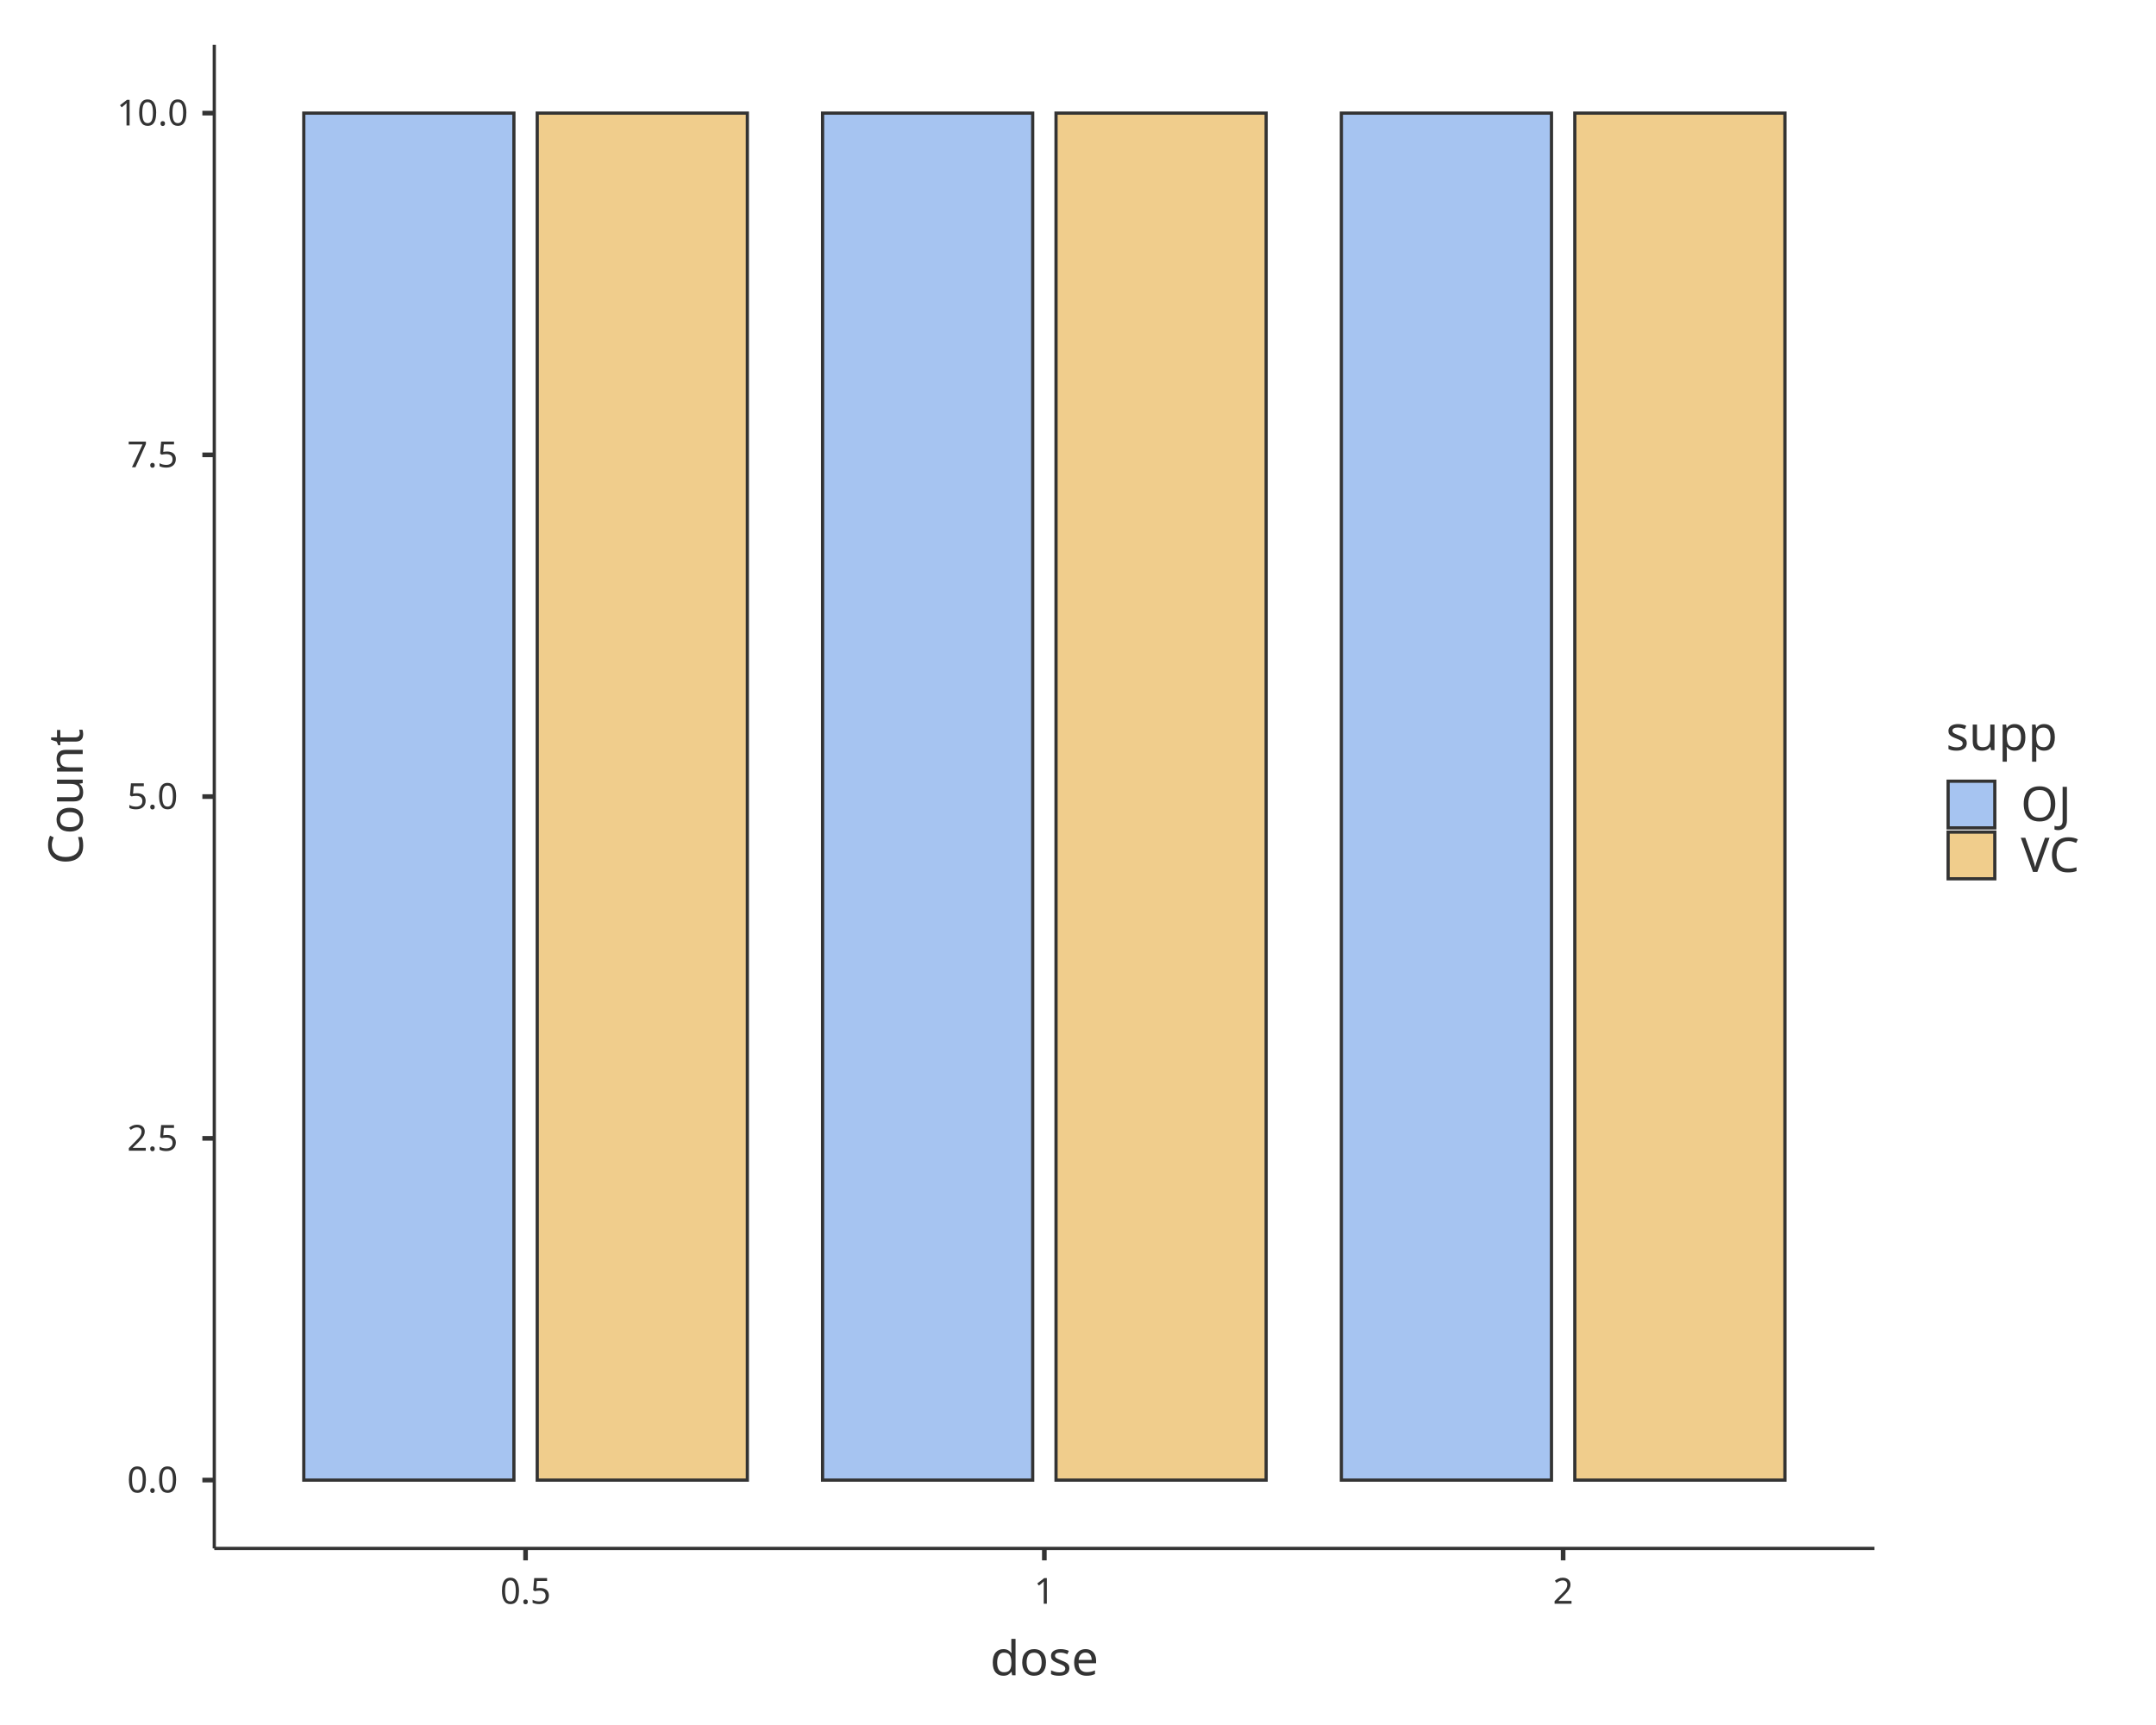
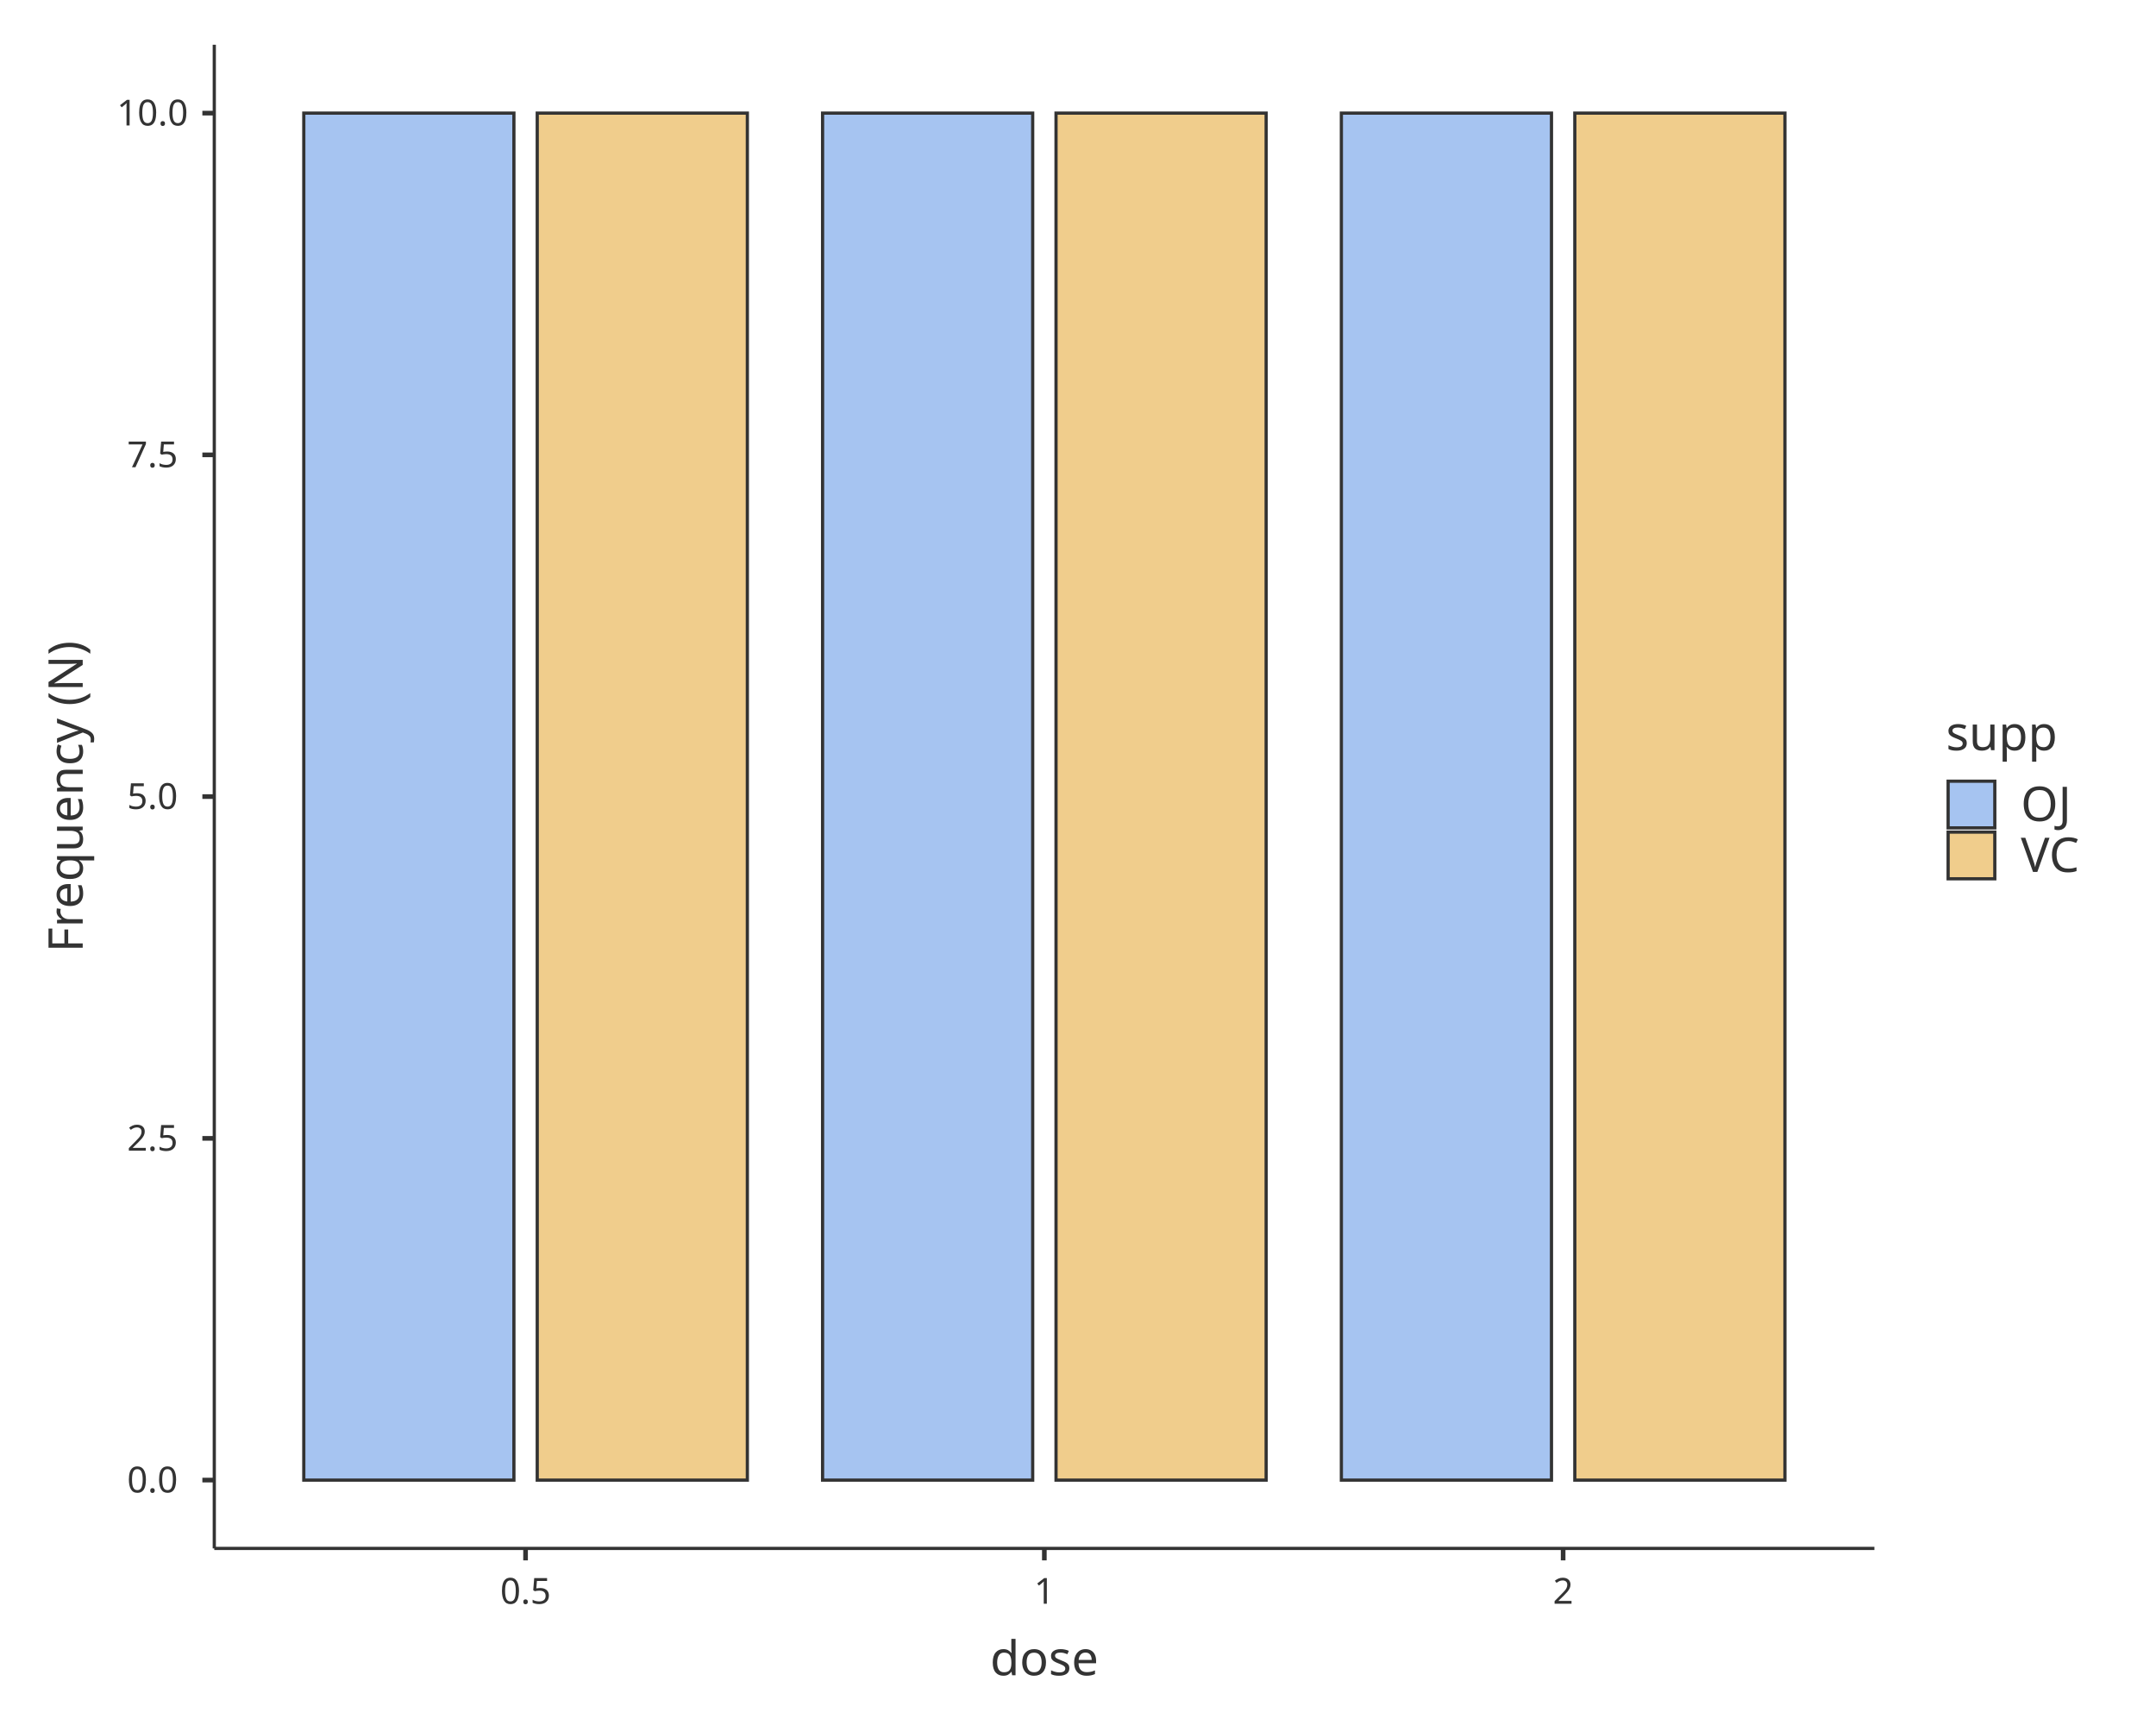
<svg xmlns="http://www.w3.org/2000/svg" class="svglite" data-engine-version="2.0" width="720.00pt" height="576.00pt" viewBox="0 0 720.00 576.00">
  <defs>
    <style type="text/css">
    .svglite line, .svglite polyline, .svglite polygon, .svglite path, .svglite rect, .svglite circle {
      fill: none;
      stroke: #000000;
      stroke-linecap: round;
      stroke-linejoin: round;
      stroke-miterlimit: 10.00;
    }
  </style>
  </defs>
  <rect width="100%" height="100%" style="stroke: none; fill: #FFFFFF;" />
  <defs>
    <clipPath id="cpMC4wMHw3MjAuMDB8MC4wMHw1NzYuMDA=">
      <rect x="0.00" y="0.00" width="720.00" height="576.00" />
    </clipPath>
  </defs>
  <g clip-path="url(#cpMC4wMHw3MjAuMDB8MC4wMHw1NzYuMDA=)">
    <rect x="0.00" y="0.00" width="720.00" height="576.00" style="stroke-width: 1.55; stroke: none;" />
  </g>
  <defs>
    <clipPath id="cpNzEuNTZ8NjI1Ljk2fDE0Ljk0fDUxNy4wNA==">
      <rect x="71.56" y="14.94" width="554.40" height="502.10" />
    </clipPath>
  </defs>
  <g clip-path="url(#cpNzEuNTZ8NjI1Ljk2fDE0Ljk0fDUxNy4wNA==)">
    <rect x="71.56" y="14.94" width="554.40" height="502.10" style="stroke-width: 1.55; stroke: none;" />
    <rect x="101.45" y="37.77" width="70.17" height="456.46" style="stroke-width: 1.07; stroke: #333333; stroke-linecap: butt; stroke-linejoin: miter; fill: #A6C4F1;" />
    <rect x="274.70" y="37.77" width="70.17" height="456.46" style="stroke-width: 1.07; stroke: #333333; stroke-linecap: butt; stroke-linejoin: miter; fill: #A6C4F1;" />
    <rect x="447.95" y="37.77" width="70.17" height="456.46" style="stroke-width: 1.07; stroke: #333333; stroke-linecap: butt; stroke-linejoin: miter; fill: #A6C4F1;" />
    <rect x="179.41" y="37.77" width="70.17" height="456.46" style="stroke-width: 1.07; stroke: #333333; stroke-linecap: butt; stroke-linejoin: miter; fill: #F0CD8C;" />
    <rect x="352.66" y="37.77" width="70.17" height="456.46" style="stroke-width: 1.07; stroke: #333333; stroke-linecap: butt; stroke-linejoin: miter; fill: #F0CD8C;" />
    <rect x="525.91" y="37.77" width="70.17" height="456.46" style="stroke-width: 1.07; stroke: #333333; stroke-linecap: butt; stroke-linejoin: miter; fill: #F0CD8C;" />
  </g>
  <g clip-path="url(#cpMC4wMHw3MjAuMDB8MC4wMHw1NzYuMDA=)">
    <polyline points="71.56,517.04 71.56,14.94 " style="stroke-width: 1.07; stroke: #333333; stroke-linecap: butt;" />
    <text x="50.92" y="498.35" text-anchor="middle" style="font-size: 12.00px; fill: #333333; font-family: sans;" textLength="16.68px" lengthAdjust="spacingAndGlyphs">0.0</text>
    <text x="50.92" y="384.24" text-anchor="middle" style="font-size: 12.00px; fill: #333333; font-family: sans;" textLength="16.68px" lengthAdjust="spacingAndGlyphs">2.5</text>
    <text x="50.92" y="270.12" text-anchor="middle" style="font-size: 12.00px; fill: #333333; font-family: sans;" textLength="16.68px" lengthAdjust="spacingAndGlyphs">5.0</text>
    <text x="50.92" y="156.01" text-anchor="middle" style="font-size: 12.00px; fill: #333333; font-family: sans;" textLength="16.68px" lengthAdjust="spacingAndGlyphs">7.5</text>
    <text x="50.92" y="41.90" text-anchor="middle" style="font-size: 12.00px; fill: #333333; font-family: sans;" textLength="23.36px" lengthAdjust="spacingAndGlyphs">10.0</text>
    <polyline points="67.58,494.22 71.56,494.22 " style="stroke-width: 1.55; stroke: #333333; stroke-linecap: butt;" />
    <polyline points="67.58,380.11 71.56,380.11 " style="stroke-width: 1.55; stroke: #333333; stroke-linecap: butt;" />
    <polyline points="67.58,265.99 71.56,265.99 " style="stroke-width: 1.55; stroke: #333333; stroke-linecap: butt;" />
    <polyline points="67.58,151.88 71.56,151.88 " style="stroke-width: 1.55; stroke: #333333; stroke-linecap: butt;" />
    <polyline points="67.58,37.77 71.56,37.77 " style="stroke-width: 1.55; stroke: #333333; stroke-linecap: butt;" />
    <polyline points="71.56,517.04 625.96,517.04 " style="stroke-width: 1.07; stroke: #333333; stroke-linecap: butt;" />
    <polyline points="175.51,521.03 175.51,517.04 " style="stroke-width: 1.55; stroke: #333333; stroke-linecap: butt;" />
    <polyline points="348.76,521.03 348.76,517.04 " style="stroke-width: 1.55; stroke: #333333; stroke-linecap: butt;" />
    <polyline points="522.01,521.03 522.01,517.04 " style="stroke-width: 1.55; stroke: #333333; stroke-linecap: butt;" />
    <text x="175.51" y="535.51" text-anchor="middle" style="font-size: 12.00px; fill: #333333; font-family: sans;" textLength="16.68px" lengthAdjust="spacingAndGlyphs">0.5</text>
    <text x="348.76" y="535.51" text-anchor="middle" style="font-size: 12.00px; fill: #333333; font-family: sans;" textLength="6.67px" lengthAdjust="spacingAndGlyphs">1</text>
    <text x="522.01" y="535.51" text-anchor="middle" style="font-size: 12.00px; fill: #333333; font-family: sans;" textLength="6.67px" lengthAdjust="spacingAndGlyphs">2</text>
    <text x="348.76" y="559.40" text-anchor="middle" style="font-size: 16.00px; fill: #333333; font-family: sans;" textLength="34.70px" lengthAdjust="spacingAndGlyphs">dose</text>
-     <text transform="translate(27.62,265.99) rotate(-90)" text-anchor="middle" style="font-size: 16.00px; fill: #333333; font-family: sans;" textLength="42.70px" lengthAdjust="spacingAndGlyphs">Count</text>
+     <text transform="translate(27.62,265.99) rotate(-90)" text-anchor="middle" style="font-size: 16.00px; fill: #333333; font-family: sans;" textLength="102.27px" lengthAdjust="spacingAndGlyphs">Frequency (N)</text>
    <rect x="641.90" y="229.86" width="63.15" height="72.26" style="stroke-width: 1.55; stroke: none;" />
    <text x="649.87" y="250.51" style="font-size: 16.00px; fill: #333333; font-family: sans;" textLength="34.70px" lengthAdjust="spacingAndGlyphs">supp</text>
    <rect x="650.58" y="260.85" width="15.59" height="15.59" style="stroke-width: 1.07; stroke: #333333; stroke-linecap: butt; stroke-linejoin: miter; fill: #A6C4F1;" />
    <rect x="650.58" y="277.85" width="15.59" height="15.59" style="stroke-width: 1.07; stroke: #333333; stroke-linecap: butt; stroke-linejoin: miter; fill: #F0CD8C;" />
    <text x="674.85" y="274.15" style="font-size: 16.00px; fill: #333333; font-family: sans;" textLength="20.46px" lengthAdjust="spacingAndGlyphs">OJ</text>
    <text x="674.85" y="291.16" style="font-size: 16.00px; fill: #333333; font-family: sans;" textLength="22.23px" lengthAdjust="spacingAndGlyphs">VC</text>
  </g>
</svg>
